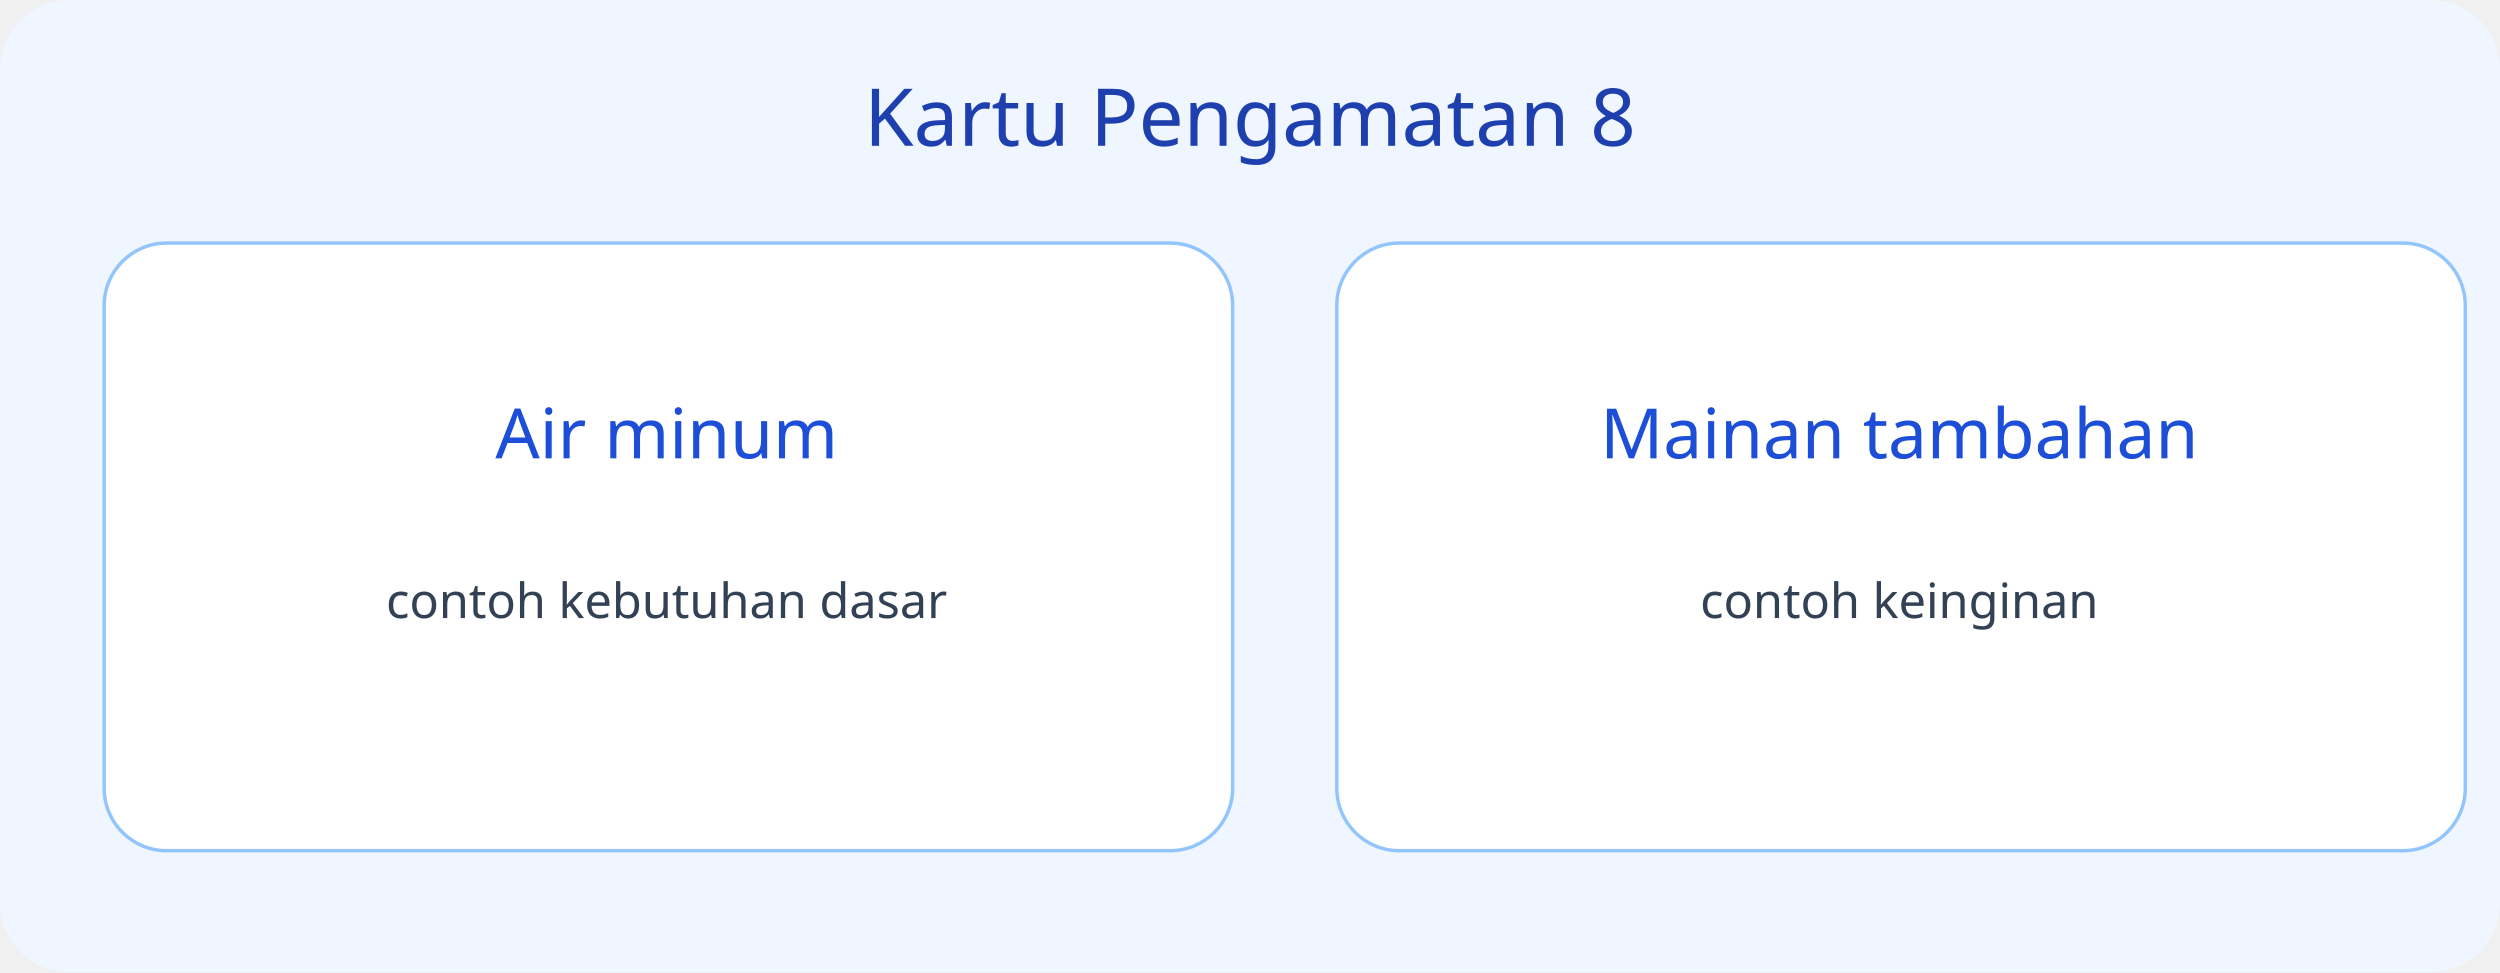
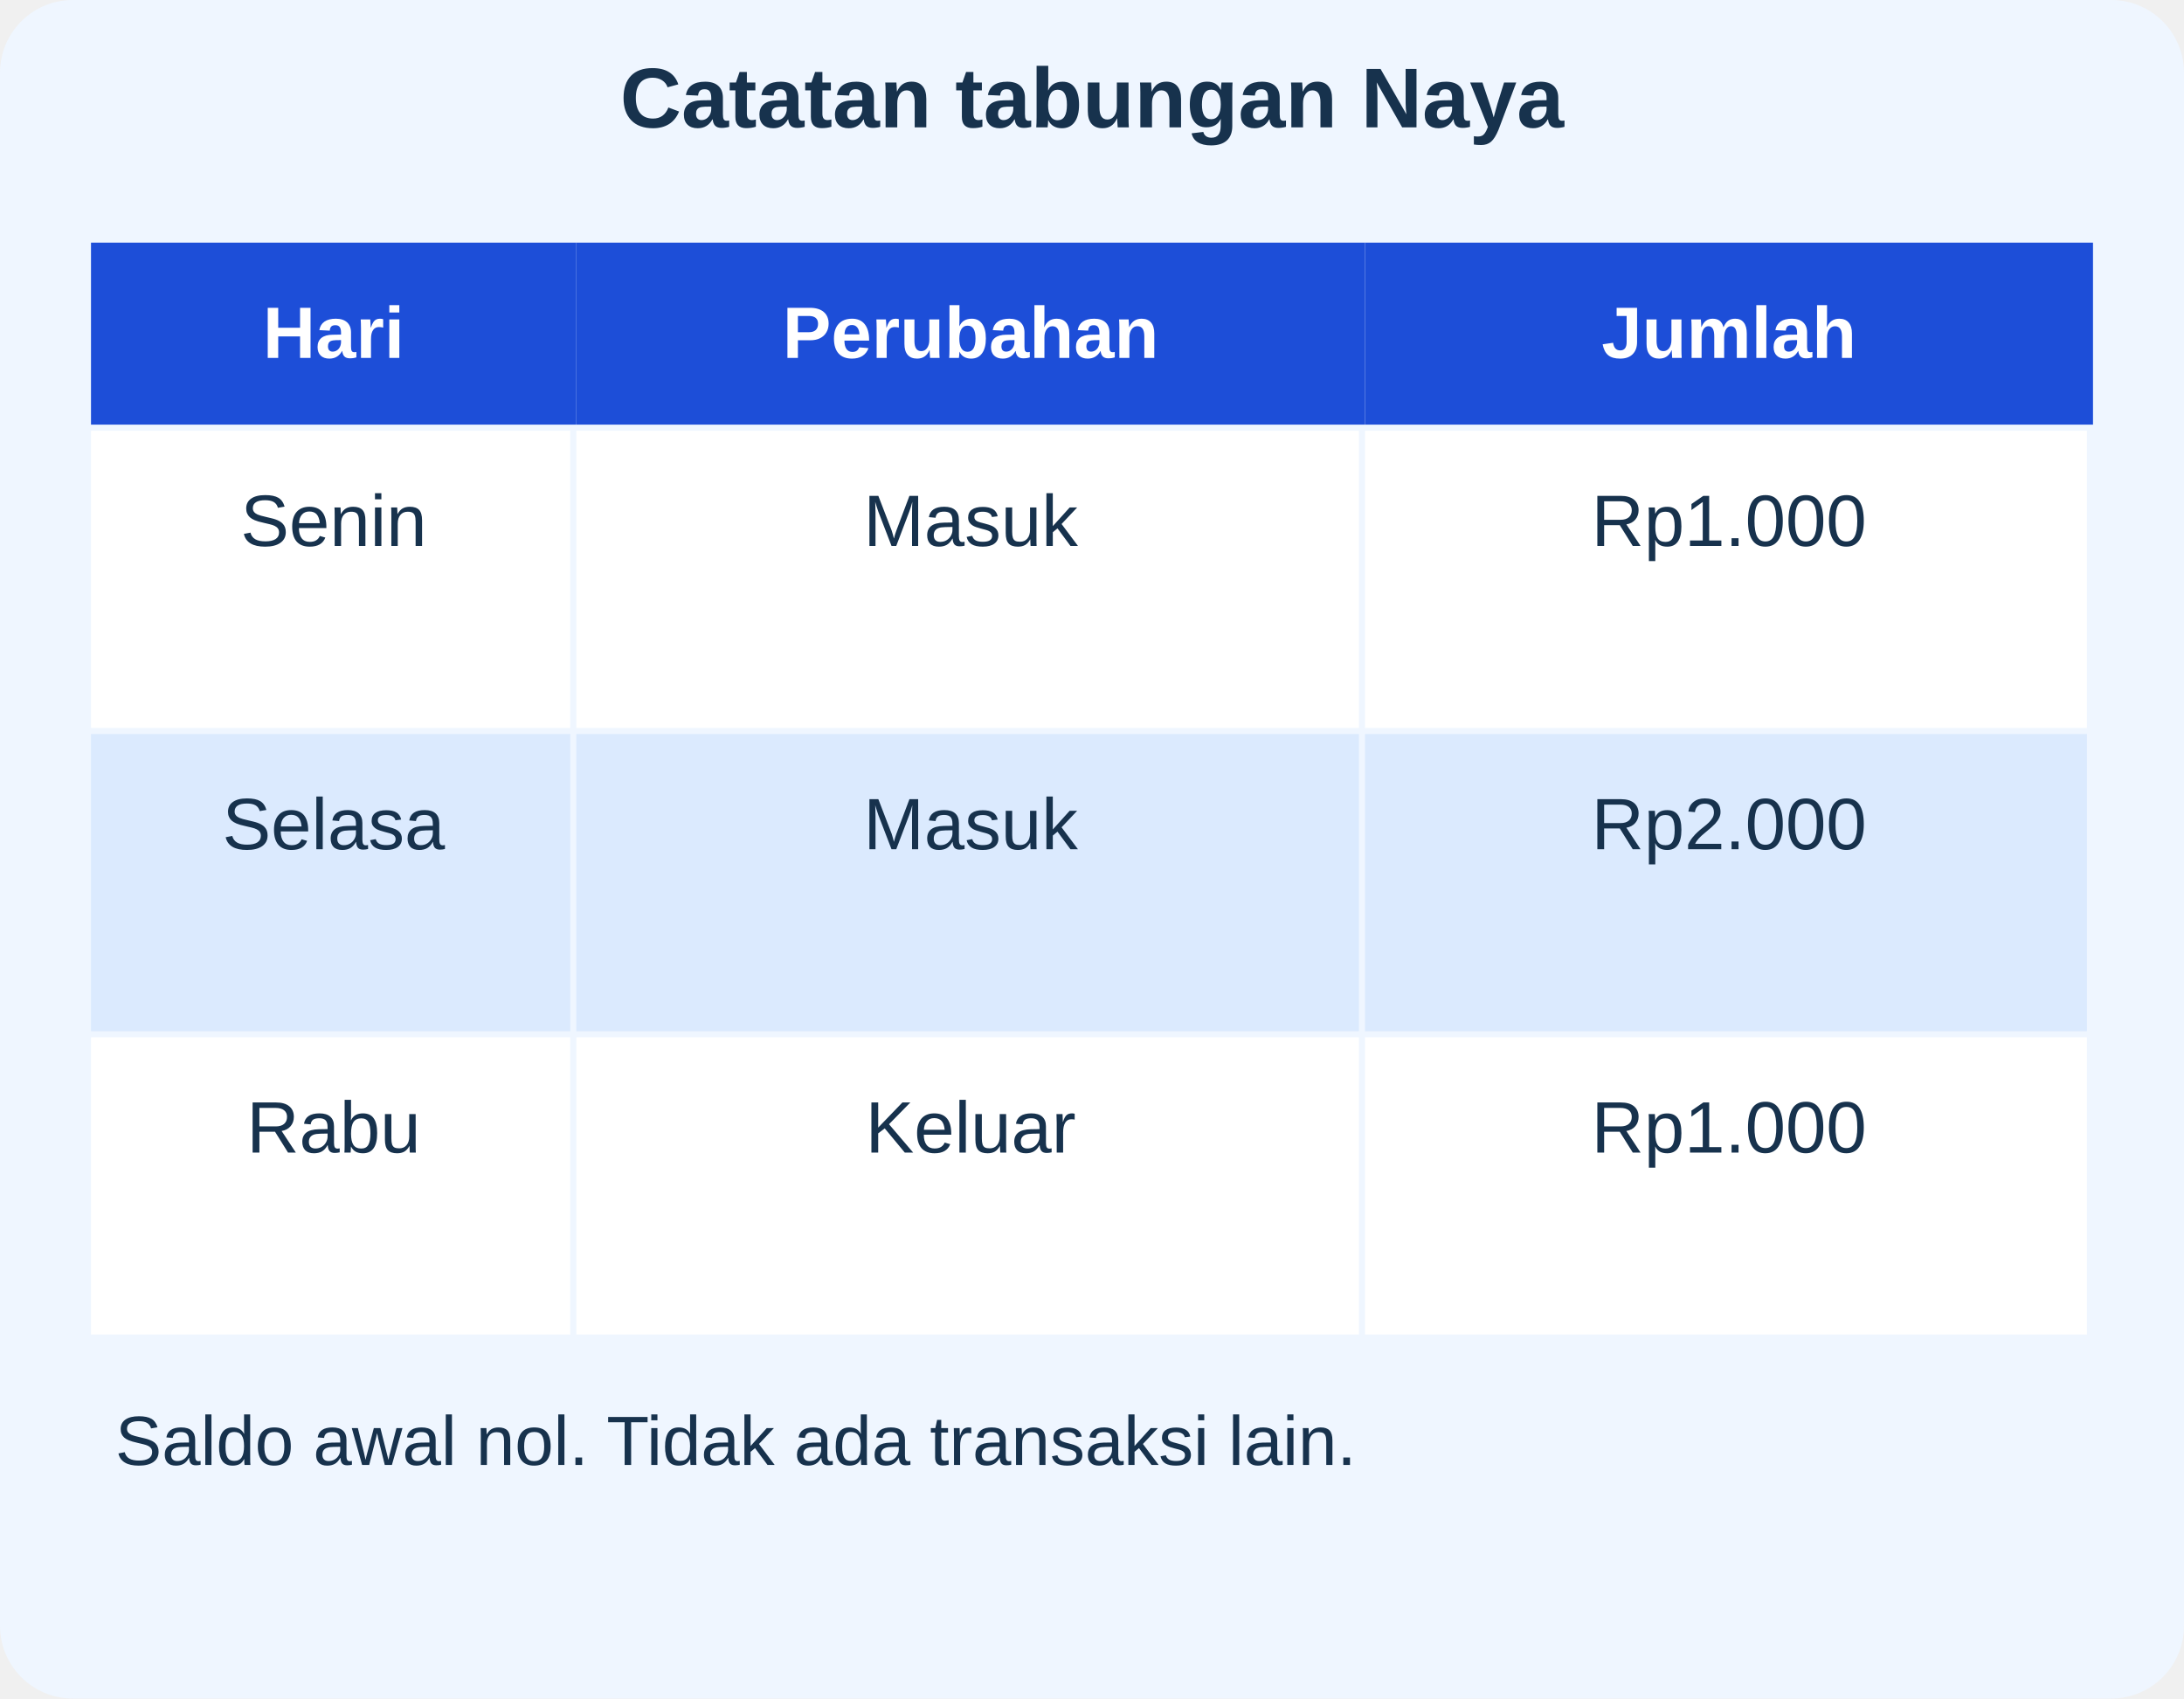
- <svg xmlns="http://www.w3.org/2000/svg" viewBox="0 0 720 280">
-   <rect width="720" height="280" rx="20" fill="#eff6ff" />
-   <text x="360" y="42" font-size="23" text-anchor="middle" font-family="sans-serif" fill="#1e40af">Kartu Pengamatan 8</text>
-   <rect x="30" y="70" width="325" height="175" rx="18" fill="white" stroke="#93c5fd" />
-   <text x="192" y="132" font-size="20" text-anchor="middle" font-family="sans-serif" fill="#1d4ed8">Air minum</text>
-   <text x="192" y="178" font-size="14" text-anchor="middle" font-family="sans-serif" fill="#334155">contoh kebutuhan dasar</text>
-   <rect x="385" y="70" width="325" height="175" rx="18" fill="white" stroke="#93c5fd" />
-   <text x="547" y="132" font-size="20" text-anchor="middle" font-family="sans-serif" fill="#1d4ed8">Mainan tambahan</text>
-   <text x="547" y="178" font-size="14" text-anchor="middle" font-family="sans-serif" fill="#334155">contoh keinginan</text>
+ <svg xmlns="http://www.w3.org/2000/svg" viewBox="0 0 720 560" role="img" aria-labelledby="title desc">
+   <g font-family="Arial, sans-serif">
+     <rect x="0" y="0" width="720" height="560" rx="24" fill="#eff6ff" stroke="none" stroke-width="3" />
+     <text x="360" y="42" font-size="28" fill="#17324d" text-anchor="middle" font-weight="750">Catatan tabungan Naya</text>
+     <rect x="30" y="80" width="160" height="60" rx="0" fill="#1d4ed8" stroke="none" stroke-width="3" />
+     <text x="110.0" y="118" font-size="24" fill="white" text-anchor="middle" font-weight="650">Hari</text>
+     <rect x="190" y="80" width="260" height="60" rx="0" fill="#1d4ed8" stroke="none" stroke-width="3" />
+     <text x="320.0" y="118" font-size="24" fill="white" text-anchor="middle" font-weight="650">Perubahan</text>
+     <rect x="450" y="80" width="240" height="60" rx="0" fill="#1d4ed8" stroke="none" stroke-width="3" />
+     <text x="570.0" y="118" font-size="24" fill="white" text-anchor="middle" font-weight="650">Jumlah</text>
+     <rect x="30" y="142" width="158" height="98" rx="0" fill="white" stroke="none" stroke-width="3" />
+     <text x="110.0" y="180" font-size="24" fill="#17324d" text-anchor="middle" font-weight="500">Senin</text>
+     <rect x="190" y="142" width="258" height="98" rx="0" fill="white" stroke="none" stroke-width="3" />
+     <text x="320.0" y="180" font-size="24" fill="#17324d" text-anchor="middle" font-weight="500">Masuk</text>
+     <rect x="450" y="142" width="238" height="98" rx="0" fill="white" stroke="none" stroke-width="3" />
+     <text x="570.0" y="180" font-size="24" fill="#17324d" text-anchor="middle" font-weight="500">Rp1.000</text>
+     <rect x="30" y="242" width="158" height="98" rx="0" fill="#dbeafe" stroke="none" stroke-width="3" />
+     <text x="110.0" y="280" font-size="24" fill="#17324d" text-anchor="middle" font-weight="500">Selasa</text>
+     <rect x="190" y="242" width="258" height="98" rx="0" fill="#dbeafe" stroke="none" stroke-width="3" />
+     <text x="320.0" y="280" font-size="24" fill="#17324d" text-anchor="middle" font-weight="500">Masuk</text>
+     <rect x="450" y="242" width="238" height="98" rx="0" fill="#dbeafe" stroke="none" stroke-width="3" />
+     <text x="570.0" y="280" font-size="24" fill="#17324d" text-anchor="middle" font-weight="500">Rp2.000</text>
+     <rect x="30" y="342" width="158" height="98" rx="0" fill="white" stroke="none" stroke-width="3" />
+     <text x="110.0" y="380" font-size="24" fill="#17324d" text-anchor="middle" font-weight="500">Rabu</text>
+     <rect x="190" y="342" width="258" height="98" rx="0" fill="white" stroke="none" stroke-width="3" />
+     <text x="320.0" y="380" font-size="24" fill="#17324d" text-anchor="middle" font-weight="500">Keluar</text>
+     <rect x="450" y="342" width="238" height="98" rx="0" fill="white" stroke="none" stroke-width="3" />
+     <text x="570.0" y="380" font-size="24" fill="#17324d" text-anchor="middle" font-weight="500">Rp1.000</text>
+     <text x="38" y="483" font-size="23" fill="#17324d" text-anchor="start" font-weight="500">Saldo awal nol. Tidak ada transaksi lain.</text>
+   </g>
</svg>
